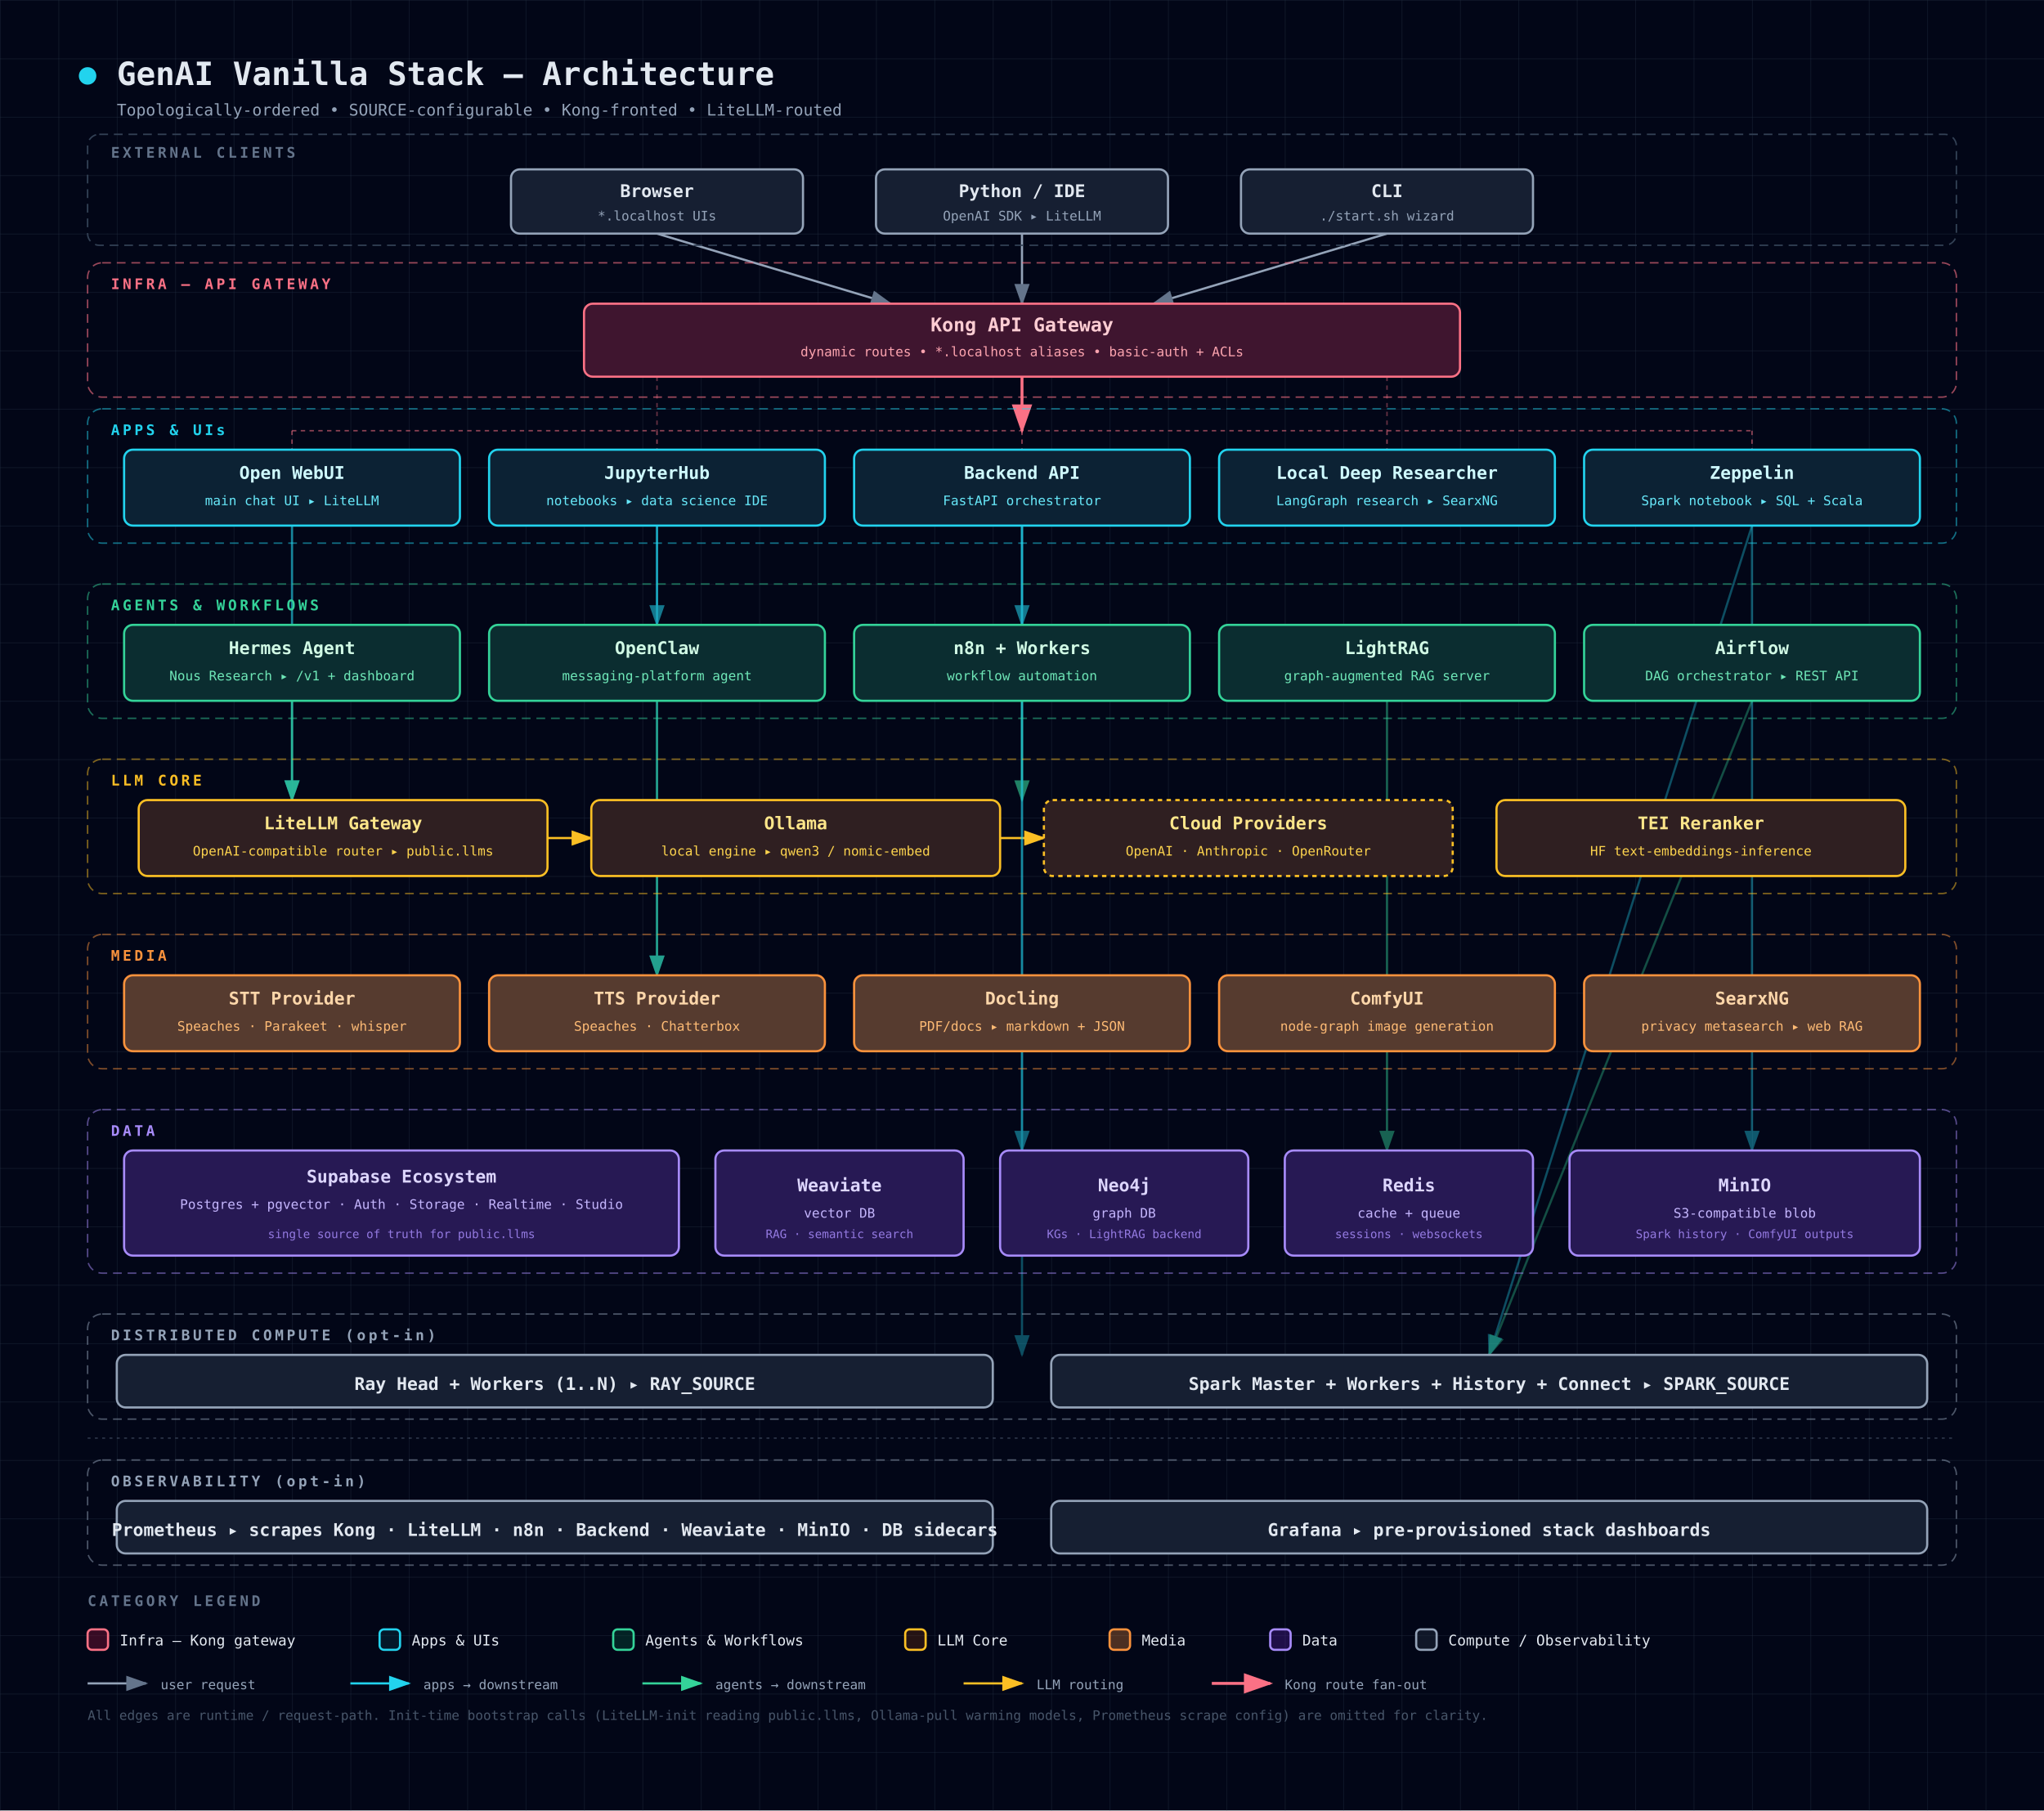
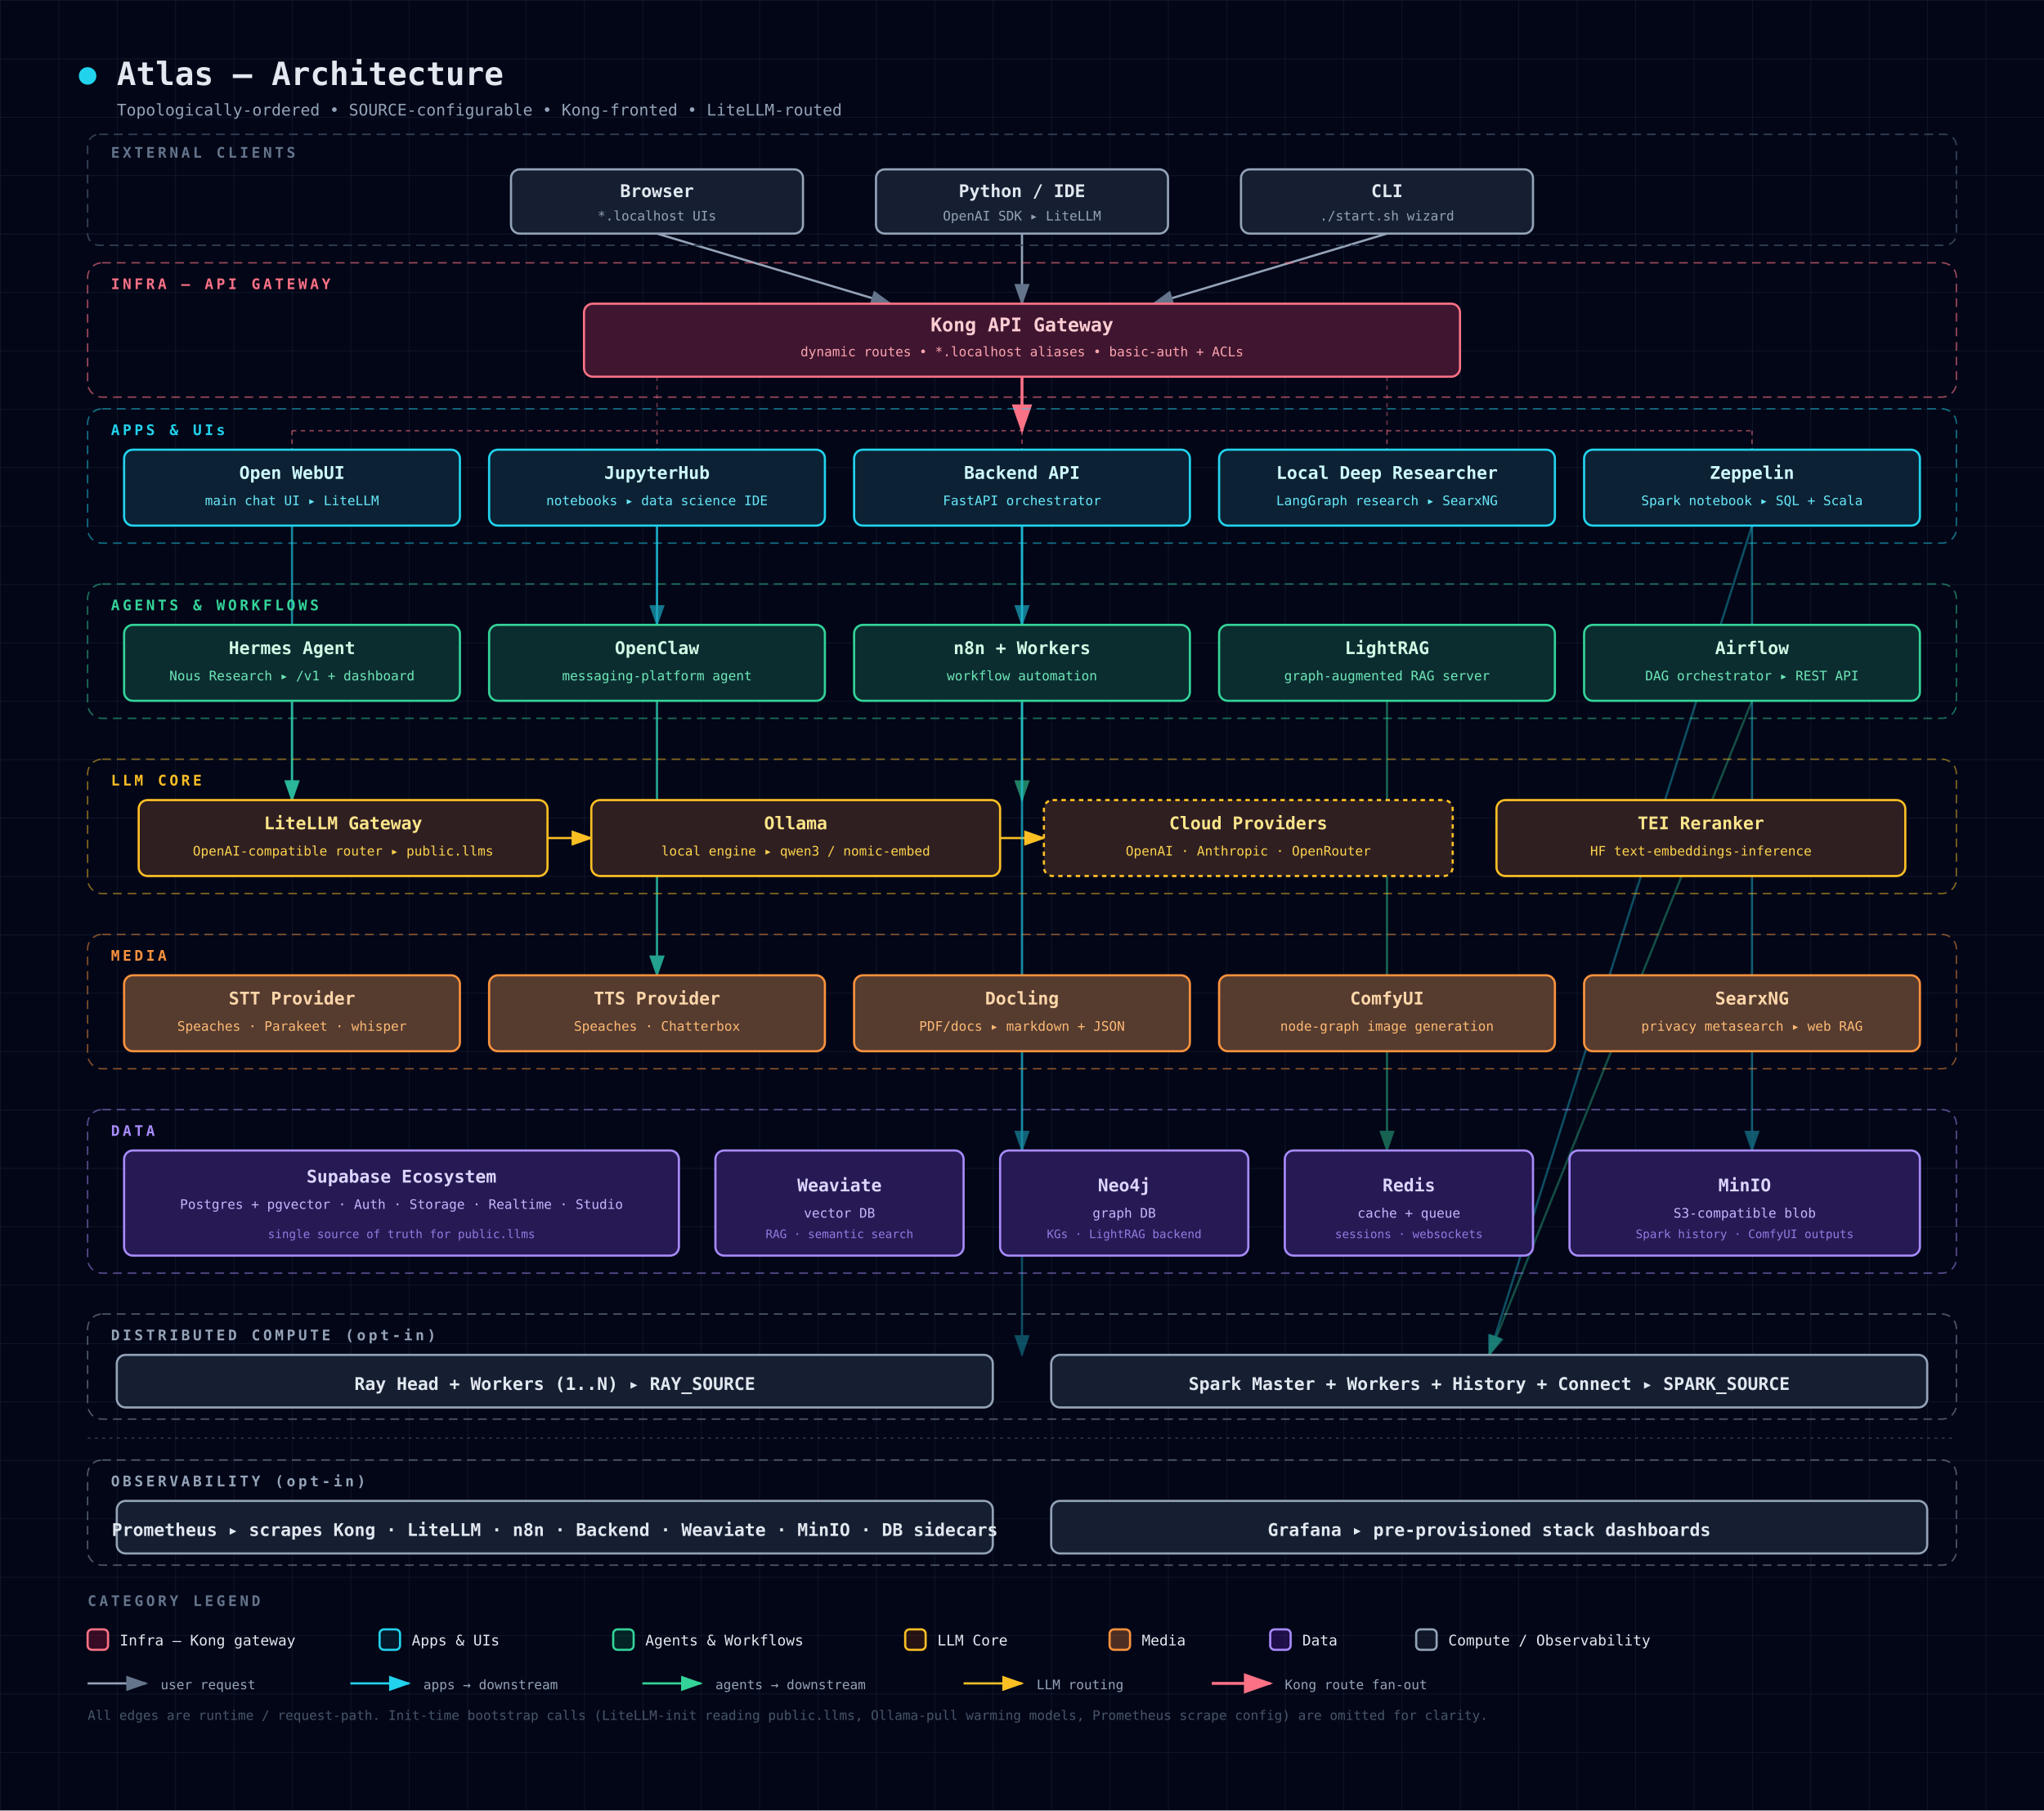
<svg xmlns="http://www.w3.org/2000/svg" viewBox="0 0 1400 1240" preserveAspectRatio="xMidYMid meet" font-family="'JetBrains Mono', 'Fira Code', Menlo, Consolas, monospace">
  <defs>
    <pattern id="grid" width="40" height="40" patternUnits="userSpaceOnUse">
      <path d="M 40 0 L 0 0 0 40" fill="none" stroke="#1e293b" stroke-width="0.5" />
    </pattern>
    <marker id="arrow" markerWidth="10" markerHeight="7" refX="9" refY="3.5" orient="auto">
      <polygon points="0 0, 10 3.5, 0 7" fill="#64748b" />
    </marker>
    <marker id="arrow-cyan" markerWidth="10" markerHeight="7" refX="9" refY="3.5" orient="auto">
      <polygon points="0 0, 10 3.5, 0 7" fill="#22d3ee" />
    </marker>
    <marker id="arrow-emerald" markerWidth="10" markerHeight="7" refX="9" refY="3.5" orient="auto">
      <polygon points="0 0, 10 3.5, 0 7" fill="#34d399" />
    </marker>
    <marker id="arrow-amber" markerWidth="10" markerHeight="7" refX="9" refY="3.5" orient="auto">
      <polygon points="0 0, 10 3.5, 0 7" fill="#fbbf24" />
    </marker>
    <marker id="arrow-rose" markerWidth="10" markerHeight="7" refX="9" refY="3.5" orient="auto">
      <polygon points="0 0, 10 3.5, 0 7" fill="#fb7185" />
    </marker>
    <marker id="arrow-slate" markerWidth="10" markerHeight="7" refX="9" refY="3.5" orient="auto">
      <polygon points="0 0, 10 3.5, 0 7" fill="#94a3b8" />
    </marker>
  </defs>
  <rect width="1400" height="1240" fill="#020617" />
  <rect width="1400" height="1240" fill="url(#grid)" />
  <g transform="translate(60, 30)">
    <circle cx="0" cy="22" r="6" fill="#22d3ee">
      <animate attributeName="opacity" values="0.4;1;0.4" dur="2s" repeatCount="indefinite" />
    </circle>
-     <text x="20" y="22" fill="#e2e8f0" font-size="22" font-weight="700" dominant-baseline="middle">GenAI Vanilla Stack — Architecture</text>
+     <text x="20" y="22" fill="#e2e8f0" font-size="22" font-weight="700" dominant-baseline="middle">Atlas — Architecture</text>
    <text x="20" y="46" fill="#94a3b8" font-size="11" dominant-baseline="middle">Topologically-ordered • SOURCE-configurable • Kong-fronted • LiteLLM-routed</text>
  </g>
  <line x1="450" y1="160" x2="610" y2="208" stroke="#94a3b8" stroke-width="1.5" marker-end="url(#arrow)" />
  <line x1="700" y1="160" x2="700" y2="208" stroke="#94a3b8" stroke-width="1.5" marker-end="url(#arrow)" />
  <line x1="950" y1="160" x2="790" y2="208" stroke="#94a3b8" stroke-width="1.5" marker-end="url(#arrow)" />
  <line x1="700" y1="258" x2="700" y2="295" stroke="#fb7185" stroke-width="2" marker-end="url(#arrow-rose)" />
  <line x1="200" y1="295" x2="1200" y2="295" stroke="#fb7185" stroke-width="1" stroke-dasharray="3,3" opacity="0.55" />
  <line x1="200" y1="295" x2="200" y2="308" stroke="#fb7185" stroke-width="1" stroke-dasharray="3,3" opacity="0.55" />
  <line x1="450" y1="295" x2="450" y2="308" stroke="#fb7185" stroke-width="1" stroke-dasharray="3,3" opacity="0.55" />
  <line x1="700" y1="295" x2="700" y2="308" stroke="#fb7185" stroke-width="1" stroke-dasharray="3,3" opacity="0.55" />
  <line x1="950" y1="295" x2="950" y2="308" stroke="#fb7185" stroke-width="1" stroke-dasharray="3,3" opacity="0.55" />
  <line x1="1200" y1="295" x2="1200" y2="308" stroke="#fb7185" stroke-width="1" stroke-dasharray="3,3" opacity="0.55" />
  <line x1="450" y1="258" x2="450" y2="295" stroke="#fb7185" stroke-width="1" stroke-dasharray="3,3" opacity="0.4" />
  <line x1="950" y1="258" x2="950" y2="295" stroke="#fb7185" stroke-width="1" stroke-dasharray="3,3" opacity="0.4" />
  <line x1="450" y1="360" x2="450" y2="428" stroke="#22d3ee" stroke-width="1.5" marker-end="url(#arrow-cyan)" opacity="0.55" />
  <line x1="700" y1="360" x2="700" y2="428" stroke="#22d3ee" stroke-width="1.5" marker-end="url(#arrow-cyan)" opacity="0.55" />
  <line x1="200" y1="360" x2="200" y2="548" stroke="#22d3ee" stroke-width="1.5" marker-end="url(#arrow-cyan)" opacity="0.6" />
  <line x1="200" y1="480" x2="200" y2="548" stroke="#34d399" stroke-width="1.5" marker-end="url(#arrow-emerald)" opacity="0.65" />
  <line x1="700" y1="480" x2="700" y2="548" stroke="#34d399" stroke-width="1.5" marker-end="url(#arrow-emerald)" opacity="0.6" />
  <line x1="375" y1="574" x2="405" y2="574" stroke="#fbbf24" stroke-width="1.5" marker-end="url(#arrow-amber)" />
  <line x1="685" y1="574" x2="715" y2="574" stroke="#fbbf24" stroke-width="1.5" marker-end="url(#arrow-amber)" />
  <line x1="450" y1="360" x2="450" y2="668" stroke="#22d3ee" stroke-width="1.5" marker-end="url(#arrow-cyan)" opacity="0.5" />
  <line x1="450" y1="480" x2="450" y2="668" stroke="#34d399" stroke-width="1.5" marker-end="url(#arrow-emerald)" opacity="0.5" />
  <line x1="700" y1="360" x2="700" y2="788" stroke="#22d3ee" stroke-width="1.5" marker-end="url(#arrow-cyan)" opacity="0.45" />
  <line x1="1200" y1="360" x2="1200" y2="788" stroke="#22d3ee" stroke-width="1.5" marker-end="url(#arrow-cyan)" opacity="0.4" />
  <line x1="950" y1="480" x2="950" y2="788" stroke="#34d399" stroke-width="1.5" marker-end="url(#arrow-emerald)" opacity="0.45" />
  <line x1="700" y1="360" x2="700" y2="928" stroke="#22d3ee" stroke-width="1.5" marker-end="url(#arrow-cyan)" opacity="0.35" />
  <line x1="1200" y1="360" x2="1020" y2="928" stroke="#22d3ee" stroke-width="1.5" marker-end="url(#arrow-cyan)" opacity="0.35" />
  <line x1="1200" y1="480" x2="1020" y2="928" stroke="#34d399" stroke-width="1.5" marker-end="url(#arrow-emerald)" opacity="0.35" />
  <line x1="60" y1="985" x2="1340" y2="985" stroke="#64748b" stroke-width="1" stroke-dasharray="2,3" opacity="0.4" />
  <g>
    <rect x="60" y="92" width="1280" height="76" rx="8" fill="none" stroke="#334155" stroke-width="1" stroke-dasharray="6,4" />
    <text x="76" y="108" fill="#64748b" font-size="10" font-weight="600" letter-spacing="2">EXTERNAL CLIENTS</text>
    <rect x="350" y="116" width="200" height="44" rx="6" fill="#0f172a" />
    <rect x="350" y="116" width="200" height="44" rx="6" fill="rgba(30, 41, 59, 0.5)" stroke="#94a3b8" stroke-width="1.5" />
    <text x="450" y="135" fill="#e2e8f0" font-size="12" font-weight="600" text-anchor="middle">Browser</text>
    <text x="450" y="151" fill="#94a3b8" font-size="9" text-anchor="middle">*.localhost UIs</text>
    <rect x="600" y="116" width="200" height="44" rx="6" fill="#0f172a" />
    <rect x="600" y="116" width="200" height="44" rx="6" fill="rgba(30, 41, 59, 0.5)" stroke="#94a3b8" stroke-width="1.5" />
    <text x="700" y="135" fill="#e2e8f0" font-size="12" font-weight="600" text-anchor="middle">Python / IDE</text>
    <text x="700" y="151" fill="#94a3b8" font-size="9" text-anchor="middle">OpenAI SDK ▸ LiteLLM</text>
    <rect x="850" y="116" width="200" height="44" rx="6" fill="#0f172a" />
    <rect x="850" y="116" width="200" height="44" rx="6" fill="rgba(30, 41, 59, 0.5)" stroke="#94a3b8" stroke-width="1.5" />
    <text x="950" y="135" fill="#e2e8f0" font-size="12" font-weight="600" text-anchor="middle">CLI</text>
    <text x="950" y="151" fill="#94a3b8" font-size="9" text-anchor="middle">./start.sh wizard</text>
  </g>
  <g>
    <rect x="60" y="180" width="1280" height="92" rx="10" fill="none" stroke="#fb7185" stroke-width="1" stroke-dasharray="6,4" opacity="0.6" />
    <text x="76" y="198" fill="#fb7185" font-size="10" font-weight="600" letter-spacing="2">INFRA — API GATEWAY</text>
    <rect x="400" y="208" width="600" height="50" rx="6" fill="#0f172a" />
    <rect x="400" y="208" width="600" height="50" rx="6" fill="rgba(136, 19, 55, 0.4)" stroke="#fb7185" stroke-width="1.5" />
    <text x="700" y="227" fill="#fecdd3" font-size="13" font-weight="700" text-anchor="middle">Kong API Gateway</text>
    <text x="700" y="244" fill="#fda4af" font-size="9" text-anchor="middle">dynamic routes • *.localhost aliases • basic-auth + ACLs</text>
  </g>
  <g>
    <rect x="60" y="280" width="1280" height="92" rx="10" fill="none" stroke="#22d3ee" stroke-width="1" stroke-dasharray="6,4" opacity="0.5" />
    <text x="76" y="298" fill="#22d3ee" font-size="10" font-weight="600" letter-spacing="2">APPS &amp; UIs</text>
    <rect x="85" y="308" width="230" height="52" rx="6" fill="#0f172a" />
    <rect x="85" y="308" width="230" height="52" rx="6" fill="rgba(8, 51, 68, 0.4)" stroke="#22d3ee" stroke-width="1.5" />
    <text x="200" y="328" fill="#cffafe" font-size="12" font-weight="600" text-anchor="middle">Open WebUI</text>
    <text x="200" y="346" fill="#67e8f9" font-size="9" text-anchor="middle">main chat UI ▸ LiteLLM</text>
    <rect x="335" y="308" width="230" height="52" rx="6" fill="#0f172a" />
    <rect x="335" y="308" width="230" height="52" rx="6" fill="rgba(8, 51, 68, 0.4)" stroke="#22d3ee" stroke-width="1.5" />
    <text x="450" y="328" fill="#cffafe" font-size="12" font-weight="600" text-anchor="middle">JupyterHub</text>
    <text x="450" y="346" fill="#67e8f9" font-size="9" text-anchor="middle">notebooks ▸ data science IDE</text>
    <rect x="585" y="308" width="230" height="52" rx="6" fill="#0f172a" />
    <rect x="585" y="308" width="230" height="52" rx="6" fill="rgba(8, 51, 68, 0.4)" stroke="#22d3ee" stroke-width="1.5" />
    <text x="700" y="328" fill="#cffafe" font-size="12" font-weight="600" text-anchor="middle">Backend API</text>
    <text x="700" y="346" fill="#67e8f9" font-size="9" text-anchor="middle">FastAPI orchestrator</text>
    <rect x="835" y="308" width="230" height="52" rx="6" fill="#0f172a" />
    <rect x="835" y="308" width="230" height="52" rx="6" fill="rgba(8, 51, 68, 0.4)" stroke="#22d3ee" stroke-width="1.5" />
    <text x="950" y="328" fill="#cffafe" font-size="12" font-weight="600" text-anchor="middle">Local Deep Researcher</text>
    <text x="950" y="346" fill="#67e8f9" font-size="9" text-anchor="middle">LangGraph research ▸ SearxNG</text>
    <rect x="1085" y="308" width="230" height="52" rx="6" fill="#0f172a" />
    <rect x="1085" y="308" width="230" height="52" rx="6" fill="rgba(8, 51, 68, 0.4)" stroke="#22d3ee" stroke-width="1.5" />
    <text x="1200" y="328" fill="#cffafe" font-size="12" font-weight="600" text-anchor="middle">Zeppelin</text>
    <text x="1200" y="346" fill="#67e8f9" font-size="9" text-anchor="middle">Spark notebook ▸ SQL + Scala</text>
  </g>
  <g>
    <rect x="60" y="400" width="1280" height="92" rx="10" fill="none" stroke="#34d399" stroke-width="1" stroke-dasharray="6,4" opacity="0.5" />
    <text x="76" y="418" fill="#34d399" font-size="10" font-weight="600" letter-spacing="2">AGENTS &amp; WORKFLOWS</text>
    <rect x="85" y="428" width="230" height="52" rx="6" fill="#0f172a" />
    <rect x="85" y="428" width="230" height="52" rx="6" fill="rgba(6, 78, 59, 0.4)" stroke="#34d399" stroke-width="1.5" />
    <text x="200" y="448" fill="#d1fae5" font-size="12" font-weight="600" text-anchor="middle">Hermes Agent</text>
    <text x="200" y="466" fill="#6ee7b7" font-size="9" text-anchor="middle">Nous Research ▸ /v1 + dashboard</text>
    <rect x="335" y="428" width="230" height="52" rx="6" fill="#0f172a" />
    <rect x="335" y="428" width="230" height="52" rx="6" fill="rgba(6, 78, 59, 0.4)" stroke="#34d399" stroke-width="1.5" />
    <text x="450" y="448" fill="#d1fae5" font-size="12" font-weight="600" text-anchor="middle">OpenClaw</text>
    <text x="450" y="466" fill="#6ee7b7" font-size="9" text-anchor="middle">messaging-platform agent</text>
    <rect x="585" y="428" width="230" height="52" rx="6" fill="#0f172a" />
    <rect x="585" y="428" width="230" height="52" rx="6" fill="rgba(6, 78, 59, 0.4)" stroke="#34d399" stroke-width="1.5" />
    <text x="700" y="448" fill="#d1fae5" font-size="12" font-weight="600" text-anchor="middle">n8n + Workers</text>
    <text x="700" y="466" fill="#6ee7b7" font-size="9" text-anchor="middle">workflow automation</text>
    <rect x="835" y="428" width="230" height="52" rx="6" fill="#0f172a" />
    <rect x="835" y="428" width="230" height="52" rx="6" fill="rgba(6, 78, 59, 0.4)" stroke="#34d399" stroke-width="1.5" />
    <text x="950" y="448" fill="#d1fae5" font-size="12" font-weight="600" text-anchor="middle">LightRAG</text>
    <text x="950" y="466" fill="#6ee7b7" font-size="9" text-anchor="middle">graph-augmented RAG server</text>
    <rect x="1085" y="428" width="230" height="52" rx="6" fill="#0f172a" />
    <rect x="1085" y="428" width="230" height="52" rx="6" fill="rgba(6, 78, 59, 0.4)" stroke="#34d399" stroke-width="1.5" />
    <text x="1200" y="448" fill="#d1fae5" font-size="12" font-weight="600" text-anchor="middle">Airflow</text>
    <text x="1200" y="466" fill="#6ee7b7" font-size="9" text-anchor="middle">DAG orchestrator ▸ REST API</text>
  </g>
  <g>
    <rect x="60" y="520" width="1280" height="92" rx="10" fill="none" stroke="#fbbf24" stroke-width="1" stroke-dasharray="6,4" opacity="0.5" />
    <text x="76" y="538" fill="#fbbf24" font-size="10" font-weight="600" letter-spacing="2">LLM CORE</text>
    <rect x="95" y="548" width="280" height="52" rx="6" fill="#0f172a" />
    <rect x="95" y="548" width="280" height="52" rx="6" fill="rgba(120, 53, 15, 0.3)" stroke="#fbbf24" stroke-width="1.5" />
    <text x="235" y="568" fill="#fde68a" font-size="12" font-weight="600" text-anchor="middle">LiteLLM Gateway</text>
    <text x="235" y="586" fill="#fcd34d" font-size="9" text-anchor="middle">OpenAI-compatible router ▸ public.llms</text>
    <rect x="405" y="548" width="280" height="52" rx="6" fill="#0f172a" />
    <rect x="405" y="548" width="280" height="52" rx="6" fill="rgba(120, 53, 15, 0.3)" stroke="#fbbf24" stroke-width="1.5" />
    <text x="545" y="568" fill="#fde68a" font-size="12" font-weight="600" text-anchor="middle">Ollama</text>
    <text x="545" y="586" fill="#fcd34d" font-size="9" text-anchor="middle">local engine ▸ qwen3 / nomic-embed</text>
    <rect x="715" y="548" width="280" height="52" rx="6" fill="#0f172a" />
    <rect x="715" y="548" width="280" height="52" rx="6" fill="rgba(120, 53, 15, 0.3)" stroke="#fbbf24" stroke-width="1.5" stroke-dasharray="3,3" />
    <text x="855" y="568" fill="#fde68a" font-size="12" font-weight="600" text-anchor="middle">Cloud Providers</text>
    <text x="855" y="586" fill="#fcd34d" font-size="9" text-anchor="middle">OpenAI · Anthropic · OpenRouter</text>
    <rect x="1025" y="548" width="280" height="52" rx="6" fill="#0f172a" />
    <rect x="1025" y="548" width="280" height="52" rx="6" fill="rgba(120, 53, 15, 0.3)" stroke="#fbbf24" stroke-width="1.5" />
    <text x="1165" y="568" fill="#fde68a" font-size="12" font-weight="600" text-anchor="middle">TEI Reranker</text>
    <text x="1165" y="586" fill="#fcd34d" font-size="9" text-anchor="middle">HF text-embeddings-inference</text>
  </g>
  <g>
    <rect x="60" y="640" width="1280" height="92" rx="10" fill="none" stroke="#fb923c" stroke-width="1" stroke-dasharray="6,4" opacity="0.5" />
    <text x="76" y="658" fill="#fb923c" font-size="10" font-weight="600" letter-spacing="2">MEDIA</text>
    <rect x="85" y="668" width="230" height="52" rx="6" fill="#0f172a" />
    <rect x="85" y="668" width="230" height="52" rx="6" fill="rgba(251, 146, 60, 0.3)" stroke="#fb923c" stroke-width="1.5" />
    <text x="200" y="688" fill="#fed7aa" font-size="12" font-weight="600" text-anchor="middle">STT Provider</text>
    <text x="200" y="706" fill="#fdba74" font-size="9" text-anchor="middle">Speaches · Parakeet · whisper</text>
    <rect x="335" y="668" width="230" height="52" rx="6" fill="#0f172a" />
    <rect x="335" y="668" width="230" height="52" rx="6" fill="rgba(251, 146, 60, 0.3)" stroke="#fb923c" stroke-width="1.5" />
    <text x="450" y="688" fill="#fed7aa" font-size="12" font-weight="600" text-anchor="middle">TTS Provider</text>
    <text x="450" y="706" fill="#fdba74" font-size="9" text-anchor="middle">Speaches · Chatterbox</text>
    <rect x="585" y="668" width="230" height="52" rx="6" fill="#0f172a" />
    <rect x="585" y="668" width="230" height="52" rx="6" fill="rgba(251, 146, 60, 0.3)" stroke="#fb923c" stroke-width="1.5" />
    <text x="700" y="688" fill="#fed7aa" font-size="12" font-weight="600" text-anchor="middle">Docling</text>
    <text x="700" y="706" fill="#fdba74" font-size="9" text-anchor="middle">PDF/docs ▸ markdown + JSON</text>
    <rect x="835" y="668" width="230" height="52" rx="6" fill="#0f172a" />
    <rect x="835" y="668" width="230" height="52" rx="6" fill="rgba(251, 146, 60, 0.3)" stroke="#fb923c" stroke-width="1.5" />
    <text x="950" y="688" fill="#fed7aa" font-size="12" font-weight="600" text-anchor="middle">ComfyUI</text>
    <text x="950" y="706" fill="#fdba74" font-size="9" text-anchor="middle">node-graph image generation</text>
    <rect x="1085" y="668" width="230" height="52" rx="6" fill="#0f172a" />
    <rect x="1085" y="668" width="230" height="52" rx="6" fill="rgba(251, 146, 60, 0.3)" stroke="#fb923c" stroke-width="1.5" />
    <text x="1200" y="688" fill="#fed7aa" font-size="12" font-weight="600" text-anchor="middle">SearxNG</text>
    <text x="1200" y="706" fill="#fdba74" font-size="9" text-anchor="middle">privacy metasearch ▸ web RAG</text>
  </g>
  <g>
    <rect x="60" y="760" width="1280" height="112" rx="10" fill="none" stroke="#a78bfa" stroke-width="1" stroke-dasharray="6,4" opacity="0.5" />
    <text x="76" y="778" fill="#a78bfa" font-size="10" font-weight="600" letter-spacing="2">DATA</text>
    <rect x="85" y="788" width="380" height="72" rx="6" fill="#0f172a" />
    <rect x="85" y="788" width="380" height="72" rx="6" fill="rgba(76, 29, 149, 0.4)" stroke="#a78bfa" stroke-width="1.5" />
    <text x="275" y="810" fill="#ddd6fe" font-size="12" font-weight="600" text-anchor="middle">Supabase Ecosystem</text>
    <text x="275" y="828" fill="#c4b5fd" font-size="9" text-anchor="middle">Postgres + pgvector · Auth · Storage · Realtime · Studio</text>
    <text x="275" y="848" fill="#a78bfa" font-size="8" text-anchor="middle" opacity="0.85">single source of truth for public.llms</text>
    <rect x="490" y="788" width="170" height="72" rx="6" fill="#0f172a" />
    <rect x="490" y="788" width="170" height="72" rx="6" fill="rgba(76, 29, 149, 0.4)" stroke="#a78bfa" stroke-width="1.5" />
    <text x="575" y="816" fill="#ddd6fe" font-size="12" font-weight="600" text-anchor="middle">Weaviate</text>
    <text x="575" y="834" fill="#c4b5fd" font-size="9" text-anchor="middle">vector DB</text>
    <text x="575" y="848" fill="#a78bfa" font-size="8" text-anchor="middle" opacity="0.85">RAG · semantic search</text>
    <rect x="685" y="788" width="170" height="72" rx="6" fill="#0f172a" />
    <rect x="685" y="788" width="170" height="72" rx="6" fill="rgba(76, 29, 149, 0.4)" stroke="#a78bfa" stroke-width="1.5" />
    <text x="770" y="816" fill="#ddd6fe" font-size="12" font-weight="600" text-anchor="middle">Neo4j</text>
    <text x="770" y="834" fill="#c4b5fd" font-size="9" text-anchor="middle">graph DB</text>
    <text x="770" y="848" fill="#a78bfa" font-size="8" text-anchor="middle" opacity="0.85">KGs · LightRAG backend</text>
    <rect x="880" y="788" width="170" height="72" rx="6" fill="#0f172a" />
    <rect x="880" y="788" width="170" height="72" rx="6" fill="rgba(76, 29, 149, 0.4)" stroke="#a78bfa" stroke-width="1.5" />
    <text x="965" y="816" fill="#ddd6fe" font-size="12" font-weight="600" text-anchor="middle">Redis</text>
    <text x="965" y="834" fill="#c4b5fd" font-size="9" text-anchor="middle">cache + queue</text>
    <text x="965" y="848" fill="#a78bfa" font-size="8" text-anchor="middle" opacity="0.85">sessions · websockets</text>
    <rect x="1075" y="788" width="240" height="72" rx="6" fill="#0f172a" />
    <rect x="1075" y="788" width="240" height="72" rx="6" fill="rgba(76, 29, 149, 0.4)" stroke="#a78bfa" stroke-width="1.5" />
    <text x="1195" y="816" fill="#ddd6fe" font-size="12" font-weight="600" text-anchor="middle">MinIO</text>
    <text x="1195" y="834" fill="#c4b5fd" font-size="9" text-anchor="middle">S3-compatible blob</text>
    <text x="1195" y="848" fill="#a78bfa" font-size="8" text-anchor="middle" opacity="0.85">Spark history · ComfyUI outputs</text>
  </g>
  <g>
    <rect x="60" y="900" width="1280" height="72" rx="10" fill="none" stroke="#94a3b8" stroke-width="1" stroke-dasharray="6,4" opacity="0.5" />
    <text x="76" y="918" fill="#94a3b8" font-size="10" font-weight="600" letter-spacing="2">DISTRIBUTED COMPUTE  (opt-in)</text>
    <rect x="80" y="928" width="600" height="36" rx="6" fill="#0f172a" />
    <rect x="80" y="928" width="600" height="36" rx="6" fill="rgba(30, 41, 59, 0.5)" stroke="#94a3b8" stroke-width="1.5" />
    <text x="380" y="952" fill="#e2e8f0" font-size="12" font-weight="600" text-anchor="middle">Ray Head + Workers (1..N)  ▸  RAY_SOURCE</text>
    <rect x="720" y="928" width="600" height="36" rx="6" fill="#0f172a" />
    <rect x="720" y="928" width="600" height="36" rx="6" fill="rgba(30, 41, 59, 0.5)" stroke="#94a3b8" stroke-width="1.5" />
    <text x="1020" y="952" fill="#e2e8f0" font-size="12" font-weight="600" text-anchor="middle">Spark Master + Workers + History + Connect  ▸  SPARK_SOURCE</text>
  </g>
  <g>
    <rect x="60" y="1000" width="1280" height="72" rx="10" fill="none" stroke="#94a3b8" stroke-width="1" stroke-dasharray="6,4" opacity="0.5" />
    <text x="76" y="1018" fill="#94a3b8" font-size="10" font-weight="600" letter-spacing="2">OBSERVABILITY  (opt-in)</text>
    <rect x="80" y="1028" width="600" height="36" rx="6" fill="#0f172a" />
    <rect x="80" y="1028" width="600" height="36" rx="6" fill="rgba(30, 41, 59, 0.5)" stroke="#94a3b8" stroke-width="1.5" />
    <text x="380" y="1052" fill="#e2e8f0" font-size="12" font-weight="600" text-anchor="middle">Prometheus  ▸  scrapes Kong · LiteLLM · n8n · Backend · Weaviate · MinIO · DB sidecars</text>
    <rect x="720" y="1028" width="600" height="36" rx="6" fill="#0f172a" />
    <rect x="720" y="1028" width="600" height="36" rx="6" fill="rgba(30, 41, 59, 0.5)" stroke="#94a3b8" stroke-width="1.5" />
    <text x="1020" y="1052" fill="#e2e8f0" font-size="12" font-weight="600" text-anchor="middle">Grafana  ▸  pre-provisioned stack dashboards</text>
  </g>
  <g transform="translate(60, 1100)">
    <text x="0" y="0" fill="#64748b" font-size="10" font-weight="600" letter-spacing="2">CATEGORY LEGEND</text>
    <g transform="translate(0, 16)">
      <rect x="0" y="0" width="14" height="14" rx="3" fill="rgba(136, 19, 55, 0.4)" stroke="#fb7185" stroke-width="1.5" />
      <text x="22" y="11" fill="#e2e8f0" font-size="10">Infra — Kong gateway</text>
      <rect x="200" y="0" width="14" height="14" rx="3" fill="rgba(8, 51, 68, 0.4)" stroke="#22d3ee" stroke-width="1.5" />
      <text x="222" y="11" fill="#e2e8f0" font-size="10">Apps &amp; UIs</text>
      <rect x="360" y="0" width="14" height="14" rx="3" fill="rgba(6, 78, 59, 0.4)" stroke="#34d399" stroke-width="1.5" />
      <text x="382" y="11" fill="#e2e8f0" font-size="10">Agents &amp; Workflows</text>
      <rect x="560" y="0" width="14" height="14" rx="3" fill="rgba(120, 53, 15, 0.3)" stroke="#fbbf24" stroke-width="1.5" />
      <text x="582" y="11" fill="#e2e8f0" font-size="10">LLM Core</text>
      <rect x="700" y="0" width="14" height="14" rx="3" fill="rgba(251, 146, 60, 0.3)" stroke="#fb923c" stroke-width="1.5" />
      <text x="722" y="11" fill="#e2e8f0" font-size="10">Media</text>
      <rect x="810" y="0" width="14" height="14" rx="3" fill="rgba(76, 29, 149, 0.4)" stroke="#a78bfa" stroke-width="1.5" />
      <text x="832" y="11" fill="#e2e8f0" font-size="10">Data</text>
      <rect x="910" y="0" width="14" height="14" rx="3" fill="rgba(30, 41, 59, 0.5)" stroke="#94a3b8" stroke-width="1.5" />
      <text x="932" y="11" fill="#e2e8f0" font-size="10">Compute / Observability</text>
    </g>
    <g transform="translate(0, 46)">
      <line x1="0" y1="7" x2="40" y2="7" stroke="#94a3b8" stroke-width="1.5" marker-end="url(#arrow)" />
      <text x="50" y="11" fill="#94a3b8" font-size="9">user request</text>
      <line x1="180" y1="7" x2="220" y2="7" stroke="#22d3ee" stroke-width="1.5" marker-end="url(#arrow-cyan)" />
      <text x="230" y="11" fill="#94a3b8" font-size="9">apps → downstream</text>
      <line x1="380" y1="7" x2="420" y2="7" stroke="#34d399" stroke-width="1.5" marker-end="url(#arrow-emerald)" />
      <text x="430" y="11" fill="#94a3b8" font-size="9">agents → downstream</text>
      <line x1="600" y1="7" x2="640" y2="7" stroke="#fbbf24" stroke-width="1.5" marker-end="url(#arrow-amber)" />
      <text x="650" y="11" fill="#94a3b8" font-size="9">LLM routing</text>
      <line x1="770" y1="7" x2="810" y2="7" stroke="#fb7185" stroke-width="2" marker-end="url(#arrow-rose)" />
      <text x="820" y="11" fill="#94a3b8" font-size="9">Kong route fan-out</text>
    </g>
    <text x="0" y="78" fill="#475569" font-size="9">All edges are runtime / request-path. Init-time bootstrap calls (LiteLLM-init reading public.llms, Ollama-pull warming models, Prometheus scrape config) are omitted for clarity.</text>
  </g>
</svg>
